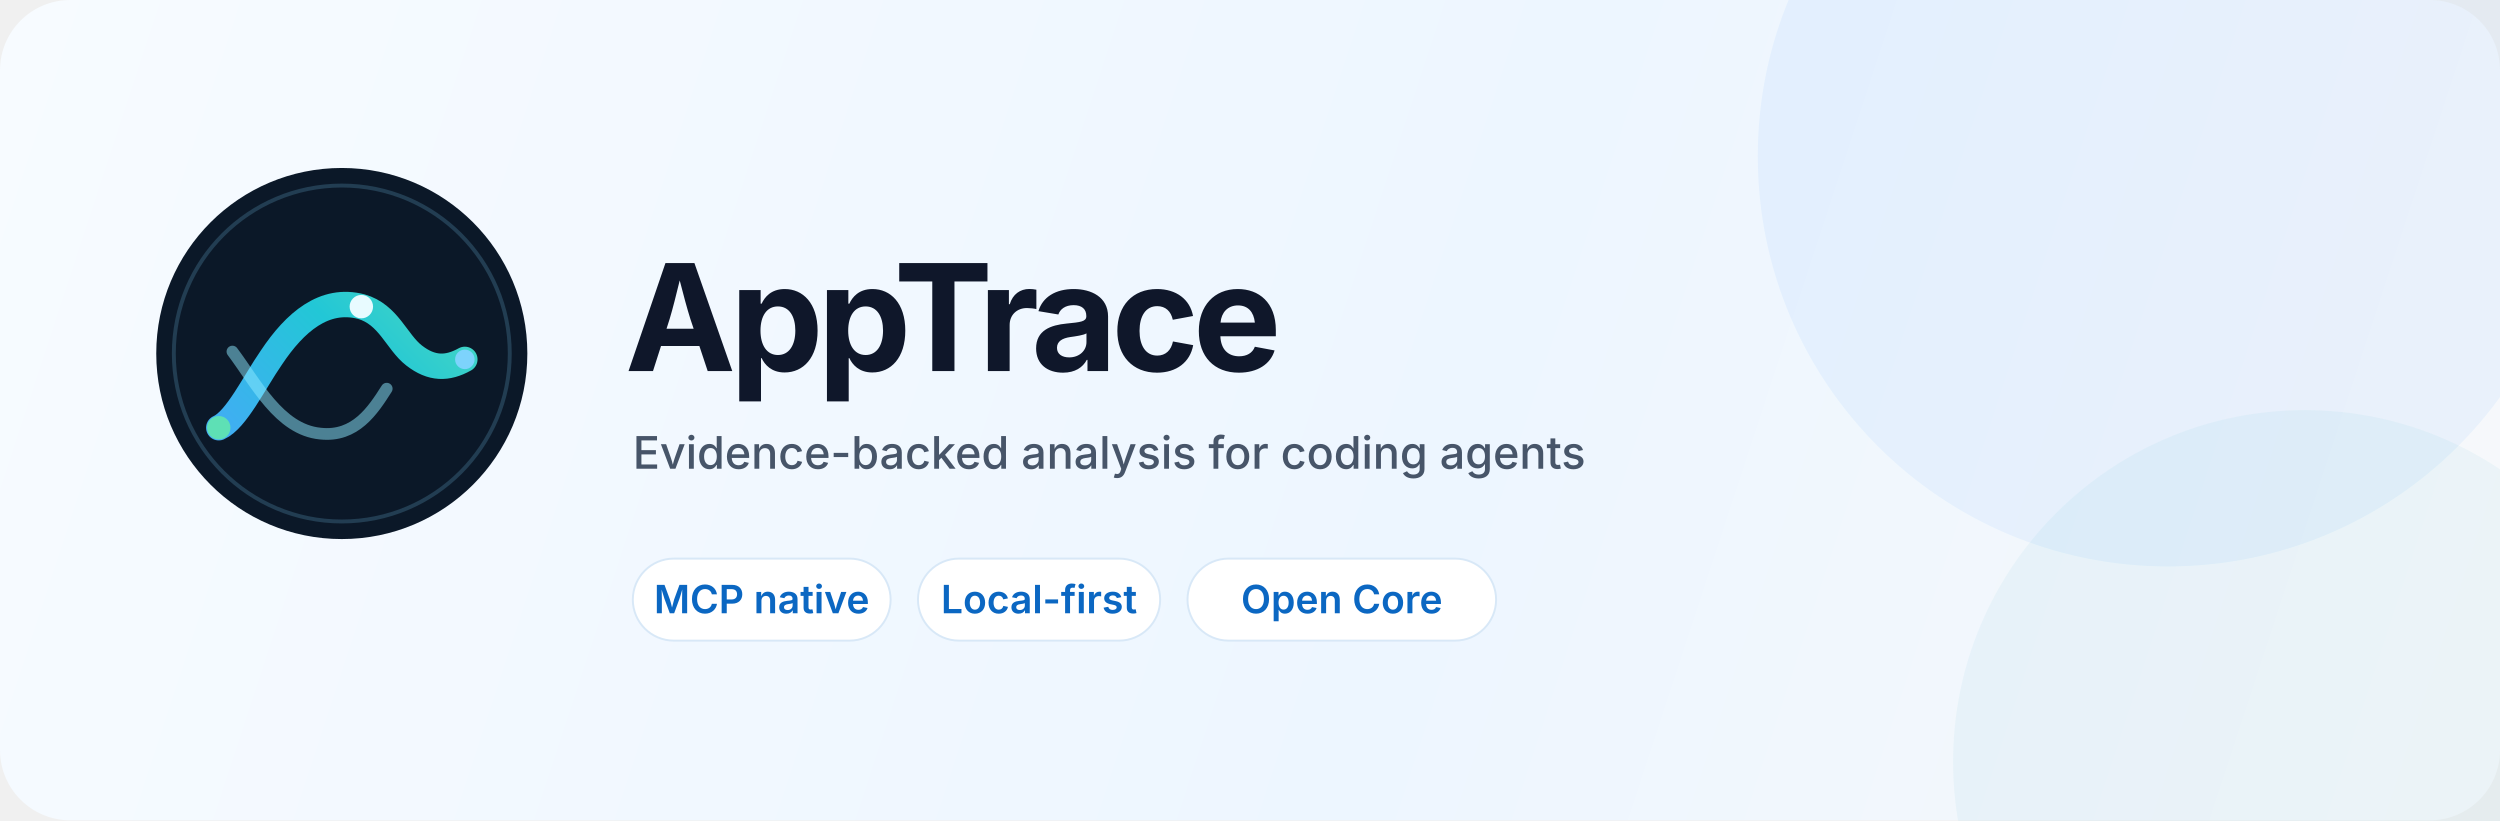
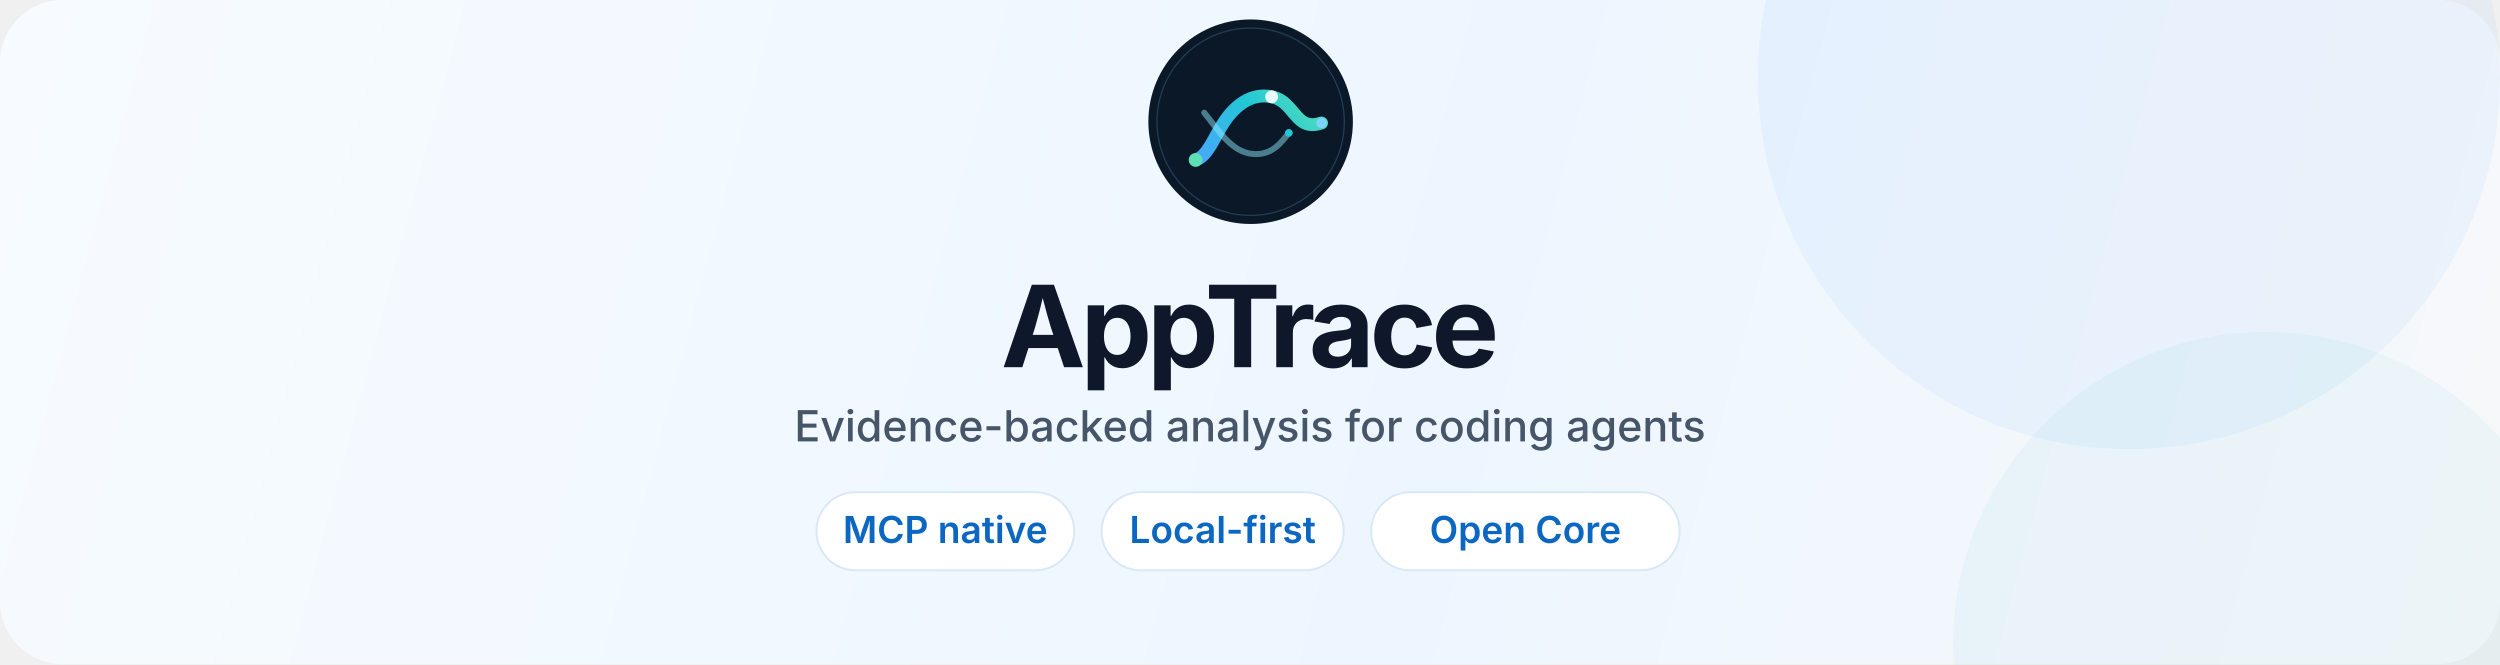
- <svg xmlns="http://www.w3.org/2000/svg" width="1280" height="420" viewBox="0 0 1280 420" role="img" aria-label="AppTrace — Evidence-backed analysis for coding agents">
+ <svg xmlns="http://www.w3.org/2000/svg" width="1280" height="340" viewBox="0 0 1280 340" role="img" aria-label="AppTrace — Evidence-backed analysis for coding agents">
  <defs>
-     <linearGradient id="bg" x1="0" y1="0" x2="1280" y2="420" gradientUnits="userSpaceOnUse">
+     <linearGradient id="bg" x1="0" y1="0" x2="1280" y2="340" gradientUnits="userSpaceOnUse">
      <stop stop-color="#F7FBFF" />
      <stop offset=".58" stop-color="#EDF6FF" />
      <stop offset="1" stop-color="#F7F8FA" />
    </linearGradient>
-     <linearGradient id="trace" x1="110" y1="260" x2="250" y2="120" gradientUnits="userSpaceOnUse">
+     <linearGradient id="trace" x1="120" y1="360" x2="400" y2="150" gradientUnits="userSpaceOnUse">
      <stop stop-color="#4DA3FF" />
      <stop offset=".55" stop-color="#22C7D6" />
      <stop offset="1" stop-color="#5EE0B5" />
    </linearGradient>
  </defs>
-   <rect width="1280" height="420" rx="36" fill="url(#bg)" />
-   <circle cx="1110" cy="80" r="210" fill="#0A84FF" opacity=".055" />
-   <circle cx="1180" cy="390" r="180" fill="#30B0C7" opacity=".06" />
-   <circle cx="175" cy="181" r="95" fill="#0B1828" />
-   <circle cx="175" cy="181" r="86" fill="none" stroke="#7DD3FC" stroke-opacity=".2" stroke-width="2" />
-   <path d="M112 219c9-4 18-23 27-36 12-18 27-31 46-26 14 4 18 18 27 25 9 7 17 7 26 2" fill="none" stroke="url(#trace)" stroke-width="13" stroke-linecap="round" />
-   <path d="M119 180c12 16 24 40 45 42 18 2 27-12 34-23" fill="none" stroke="#8EEBFF" stroke-opacity=".5" stroke-width="6" stroke-linecap="round" />
-   <circle cx="112" cy="219" r="6" fill="#5EE0B5" />
-   <circle cx="185" cy="157" r="6" fill="#E8FBFF" />
-   <circle cx="238" cy="184" r="5" fill="#7DD3FC" />
-   <text x="320" y="190" fill="#0F172A" font-family="-apple-system,BlinkMacSystemFont,Segoe UI,sans-serif" font-size="76" font-weight="700" letter-spacing="-3">AppTrace</text>
-   <text x="324" y="240" fill="#475569" font-family="-apple-system,BlinkMacSystemFont,Segoe UI,sans-serif" font-size="23" font-weight="450">Evidence-backed analysis for coding agents</text>
-   <g font-family="-apple-system,BlinkMacSystemFont,Segoe UI,sans-serif" font-size="20" font-weight="600">
-     <rect x="324" y="286" width="132" height="42" rx="21" fill="#FFFFFF" stroke="#D8E8F7" />
-     <text x="390" y="314" text-anchor="middle" fill="#0B67C2">MCP native</text>
-     <rect x="470" y="286" width="124" height="42" rx="21" fill="#FFFFFF" stroke="#D8E8F7" />
-     <text x="532" y="314" text-anchor="middle" fill="#0B67C2">Local-first</text>
-     <rect x="608" y="286" width="158" height="42" rx="21" fill="#FFFFFF" stroke="#D8E8F7" />
-     <text x="687" y="314" text-anchor="middle" fill="#0B67C2">Open Core</text>
+   <rect width="1280" height="340" rx="32" fill="url(#bg)" />
+   <circle cx="1090" cy="40" r="190" fill="#0A84FF" opacity=".05" />
+   <circle cx="1160" cy="330" r="160" fill="#30B0C7" opacity=".055" />
+   <g transform="translate(584 6) scale(.22)">
+     <circle cx="256" cy="256" r="238" fill="#0B1828" />
+     <circle cx="256" cy="256" r="218" fill="none" stroke="#7DD3FC" stroke-opacity=".2" stroke-width="3" />
+     <path d="M128 345c28-8 44-55 66-88 26-39 64-69 111-59 35 7 47 38 68 55 12 10 26 13 48 6" fill="none" stroke="url(#trace)" stroke-width="30" stroke-linecap="round" />
+     <path d="M148 235c30 36 62 92 113 96 44 4 66-26 84-49" fill="none" stroke="#8EEBFF" stroke-opacity=".48" stroke-width="14" stroke-linecap="round" />
+     <circle cx="128" cy="345" r="16" fill="#5EE0B5" />
+     <circle cx="305" cy="198" r="15" fill="#E8FBFF" />
+     <circle cx="421" cy="259" r="12" fill="#7DD3FC" />
+     <circle cx="345" cy="282" r="9" fill="#22C7D6" />
+   </g>
+   <text x="640" y="188" text-anchor="middle" fill="#0F172A" font-family="-apple-system,BlinkMacSystemFont,Segoe UI,sans-serif" font-size="58" font-weight="700" letter-spacing="-2.5">AppTrace</text>
+   <text x="640" y="226" text-anchor="middle" fill="#475569" font-family="-apple-system,BlinkMacSystemFont,Segoe UI,sans-serif" font-size="22" font-weight="450">Evidence-backed analysis for coding agents</text>
+   <g font-family="-apple-system,BlinkMacSystemFont,Segoe UI,sans-serif" font-size="19" font-weight="600">
+     <rect x="418" y="252" width="132" height="40" rx="20" fill="#FFFFFF" stroke="#D8E8F7" />
+     <text x="484" y="278" text-anchor="middle" fill="#0B67C2">MCP native</text>
+     <rect x="564" y="252" width="124" height="40" rx="20" fill="#FFFFFF" stroke="#D8E8F7" />
+     <text x="626" y="278" text-anchor="middle" fill="#0B67C2">Local-first</text>
+     <rect x="702" y="252" width="158" height="40" rx="20" fill="#FFFFFF" stroke="#D8E8F7" />
+     <text x="781" y="278" text-anchor="middle" fill="#0B67C2">Open Core</text>
  </g>
</svg>
